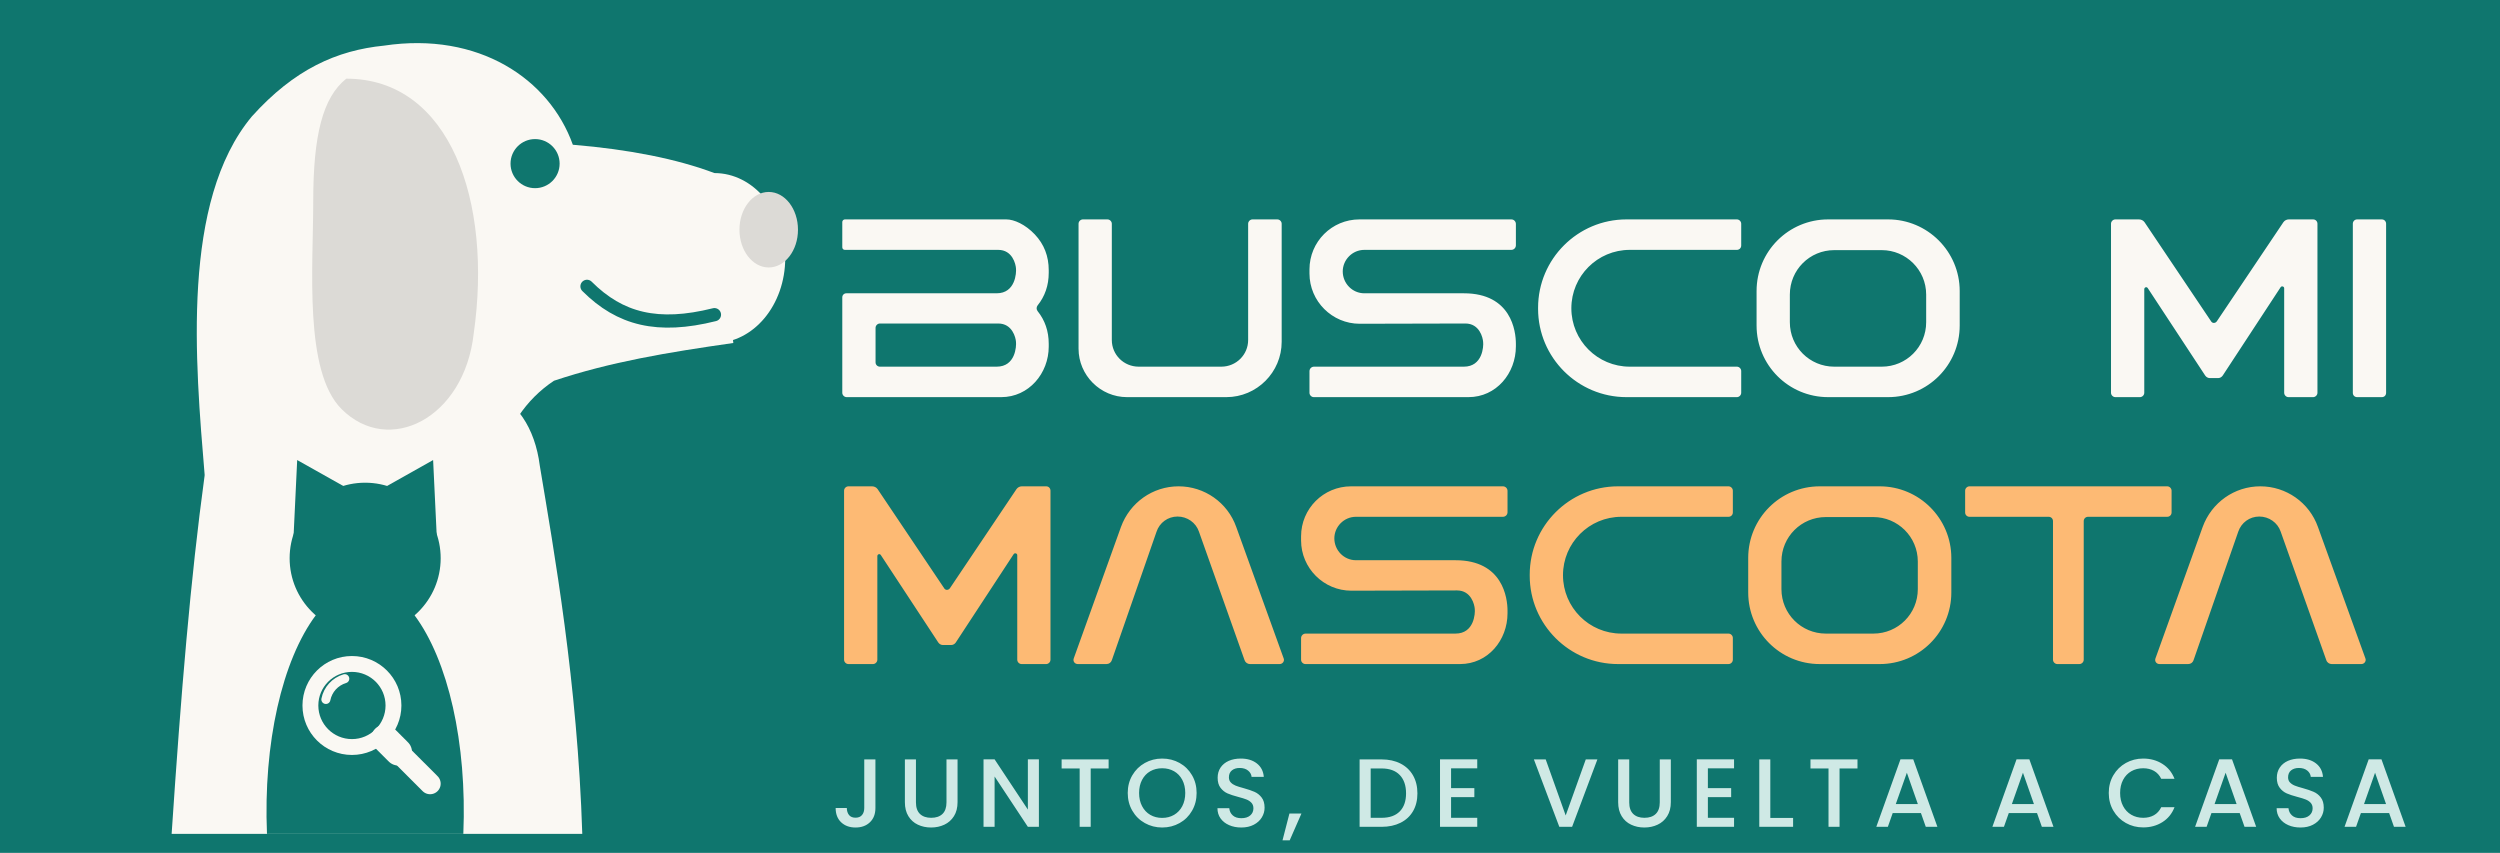
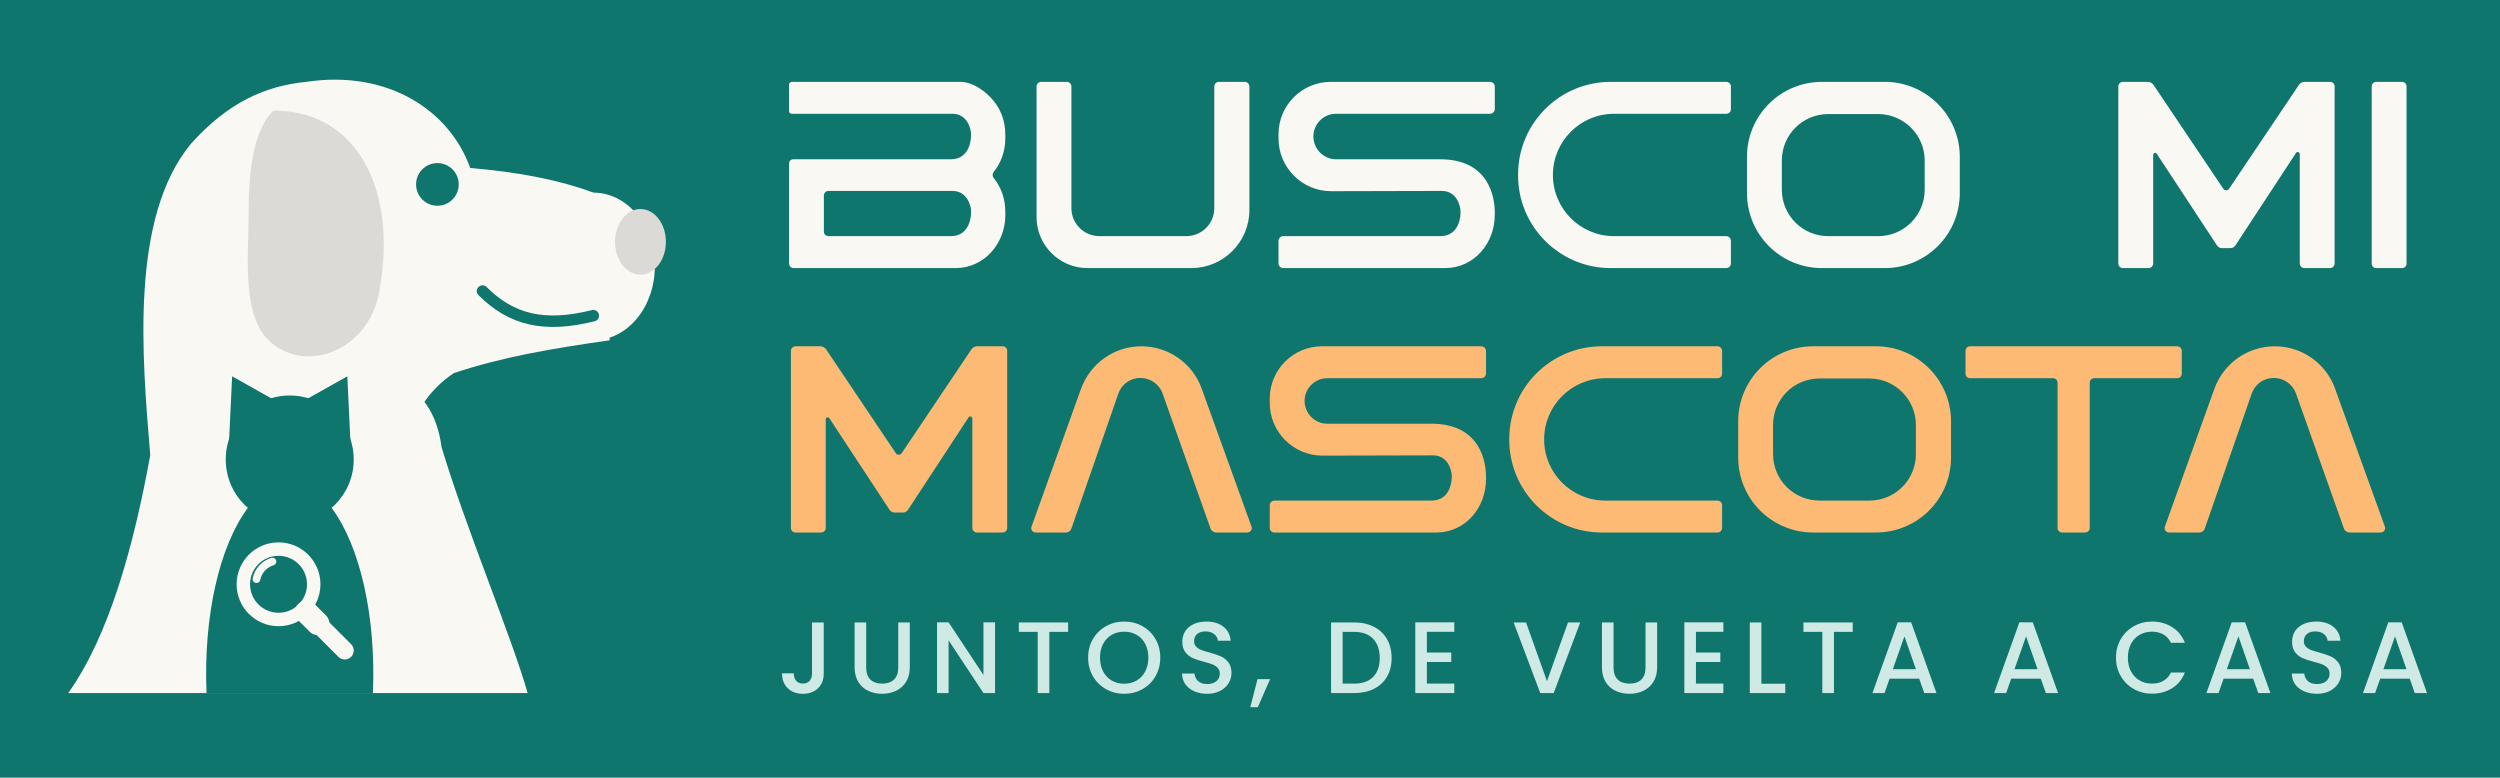
- <svg xmlns="http://www.w3.org/2000/svg" viewBox="0 0 768 262" width="768" height="262" role="img" aria-label="Busco mi mascota. Juntos, de vuelta a casa">
-   <rect width="768" height="262" fill="#0f766e" />
-   <g transform="translate(-6 0) scale(2.416667)">
+ <svg xmlns="http://www.w3.org/2000/svg" viewBox="0 0 733 228" width="733" height="228" role="img" aria-label="Busco mi mascota. Juntos, de vuelta a casa">
+   <rect width="733" height="228" fill="#0f766e" />
+   <g transform="translate(-13.07548 -6.669989) scale(2.004574)">
    <defs>
      <mask id="k1" maskUnits="userSpaceOnUse" x="-20" y="-20" width="260" height="360">
        <rect x="-20" y="-20" width="260" height="360" fill="#fff" />
        <circle cx="130" cy="58" r="5.2" fill="#000" />
        <path d="M168 90 C156 93 148 91 141 84" fill="none" stroke="#000" stroke-width="2.8" stroke-linecap="round" />
-         <g transform="translate(94 200) scale(.8) translate(-30 -100)">
+         <g transform="translate(94 182) scale(.78) translate(-30 -100)">
          <g fill="#000">
            <circle cx="30" cy="27" r="20" />
            <path d="M11 22 L12 1 L28 10 Z" />
            <path d="M49 22 L48 1 L32 10 Z" />
            <path d="M17 42 C8 54 3 76 4 100 L56 100 C57 76 52 54 43 42 Z" />
          </g>
        </g>
      </mask>
    </defs>
-     <g transform="translate(-7.5 -14) scale(.6)">
+     <g transform="translate(-7.5 -4.5) scale(.6)">
      <g mask="url(#k1)">
        <g fill="#faf8f3">
          <path d="M60 124 C58 100 55 66 70 48 C79 38 88 34 98 33 C118 30 133 40 138 54 C150 55 160 57 168 60 L172 96 C158 98 146 100 134 104 C128 108 124 114 122 122 L100 134 Z" />
          <ellipse cx="168" cy="78" rx="15" ry="18" />
-           <path d="M60 124 C57 146 55 170 53 200 L140 200 C139 168 134 140 131 122 C130 114 126 108 120 106 L100 96 Z" />
+           <path d="M60 124 C56 146 50 168 40 182 L152 182 C148 168 137 142 131 122 C130 114 126 108 120 106 L100 96 Z" />
          <ellipse cx="179.5" cy="72" rx="6.2" ry="8" fill="#dcdad6" />
-           <path fill="#dcdad6" d="M90 40 C112 40 121 66 117 94 C115 112 99 120 89 110 C81 102 83 80 83 66 C83 52 85 44 90 40 Z" />
+           <path fill="#dcdad6" d="M90 40 C111 40 120 60 116 83 C114 98 99 104 90 97 C82 91 84 76 84 64 C84 52 86 44 90 40 Z" />
        </g>
      </g>
-       <g transform="translate(94 200) scale(.8) translate(-30 -100)" fill="none" stroke="#faf8f3" stroke-linecap="round">
+       <g transform="translate(94 182) scale(.78) translate(-30 -100)" fill="none" stroke="#faf8f3" stroke-linecap="round">
        <circle cx="26.5" cy="66" r="11" stroke-width="4.2" />
        <path d="M19.6 64.4 A7.2 7.2 0 0 1 24.6 58.9" stroke-width="2.4" />
        <line x1="35.2" y1="74.7" x2="38.8" y2="78.3" stroke-width="7.2" />
        <line x1="39.6" y1="79.1" x2="47.2" y2="86.7" stroke-width="5.6" />
      </g>
    </g>
  </g>
-   <path fill="#faf8f3" d="M322.17 83.78L322.17 83C322.17 78.71 320.76 75.04 317.88 72C314.99 68.96 311.56 67.4 309.14 67.4L259.53 67.4C259.14 67.4 258.75 67.79 258.75 68.18L258.75 75.98C258.75 76.45 259.14 76.76 259.53 76.76L306.65 76.76C311.01 76.76 312.03 81.13 312.11 82.45C312.26 83.78 311.95 90.1 306.18 90.1L260 90.1C259.3 90.1 258.75 90.64 258.75 91.35L258.75 120.67C258.75 121.38 259.38 122 260.08 122L307.58 122C316.08 122 322.17 114.67 322.17 106.48L322.17 105.62C322.17 101.72 321 98.37 318.74 95.56C318.35 95.01 318.35 94.39 318.74 93.84C321 91.03 322.17 87.68 322.17 83.78M306.18 112.64L270.3 112.64C269.6 112.64 268.97 112.09 268.97 111.31L268.97 100.71C268.97 100 269.6 99.38 270.3 99.38L306.65 99.38C311.01 99.38 312.03 103.75 312.11 105C312.26 106.4 311.95 112.64 306.18 112.64M392.4 67.4L384.76 67.4C384.06 67.4 383.43 68.02 383.43 68.73L383.43 104.45C383.43 108.97 379.77 112.64 375.17 112.64L349.82 112.64C345.21 112.64 341.55 108.97 341.55 104.45L341.55 68.73C341.55 68.02 340.92 67.4 340.22 67.4L332.66 67.4C331.95 67.4 331.33 68.02 331.33 68.73L331.33 107.1C331.33 115.29 338.04 122 346.23 122L376.73 122C386.09 122 393.73 114.36 393.73 105L393.73 68.73C393.73 68.02 393.11 67.4 392.4 67.4M419.12 90.1C415.45 90.1 412.49 87.06 412.49 83.39C412.49 79.8 415.45 76.76 419.12 76.76L464.28 76.76C465.06 76.76 465.68 76.14 465.68 75.36L465.68 68.8C465.68 68.02 465.06 67.4 464.28 67.4L417.63 67.4C409.13 67.4 402.27 74.26 402.27 82.77L402.27 84.01C402.27 92.52 409.21 99.46 417.71 99.46L450.16 99.38C454.53 99.38 455.54 103.75 455.62 105.07C455.78 106.4 455.46 112.64 449.69 112.64L403.67 112.64C402.89 112.64 402.27 113.26 402.27 114.04L402.27 120.67C402.27 121.38 402.89 122 403.59 122L451.1 122C459.68 122 465.68 114.67 465.68 106.4L465.68 105.62C465.68 101.72 464.28 90.1 449.69 90.1M500.66 76.76L533.58 76.76C534.28 76.76 534.9 76.21 534.9 75.43L534.9 68.73C534.9 68.02 534.28 67.4 533.58 67.4L499.65 67.4C484.67 67.4 472.5 79.57 472.5 94.54L472.5 94.86C472.5 109.83 484.67 122 499.65 122L533.58 122C534.28 122 534.9 121.38 534.9 120.67L534.9 113.97C534.9 113.26 534.28 112.64 533.58 112.64L500.66 112.64C490.76 112.64 482.72 104.61 482.72 94.7C482.72 84.79 490.76 76.76 500.66 76.76M580.02 67.4L561.62 67.4C549.45 67.4 539.62 77.23 539.62 89.4L539.62 100C539.62 112.17 549.45 122 561.62 122L580.02 122C592.19 122 602.02 112.17 602.02 100L602.02 89.4C602.02 77.23 592.11 67.4 580.02 67.4M591.72 98.99C591.72 106.56 585.64 112.64 578.07 112.64L563.49 112.64C555.92 112.64 549.84 106.56 549.84 98.99L549.84 90.49C549.84 82.92 555.92 76.84 563.49 76.84L578.07 76.84C585.56 76.84 591.72 82.92 591.72 90.49M703.1 67.4C702.48 67.4 701.85 67.71 701.46 68.26L681.03 98.68C680.56 99.38 679.62 99.38 679.23 98.68L658.8 68.26C658.41 67.71 657.78 67.4 657.08 67.4L649.83 67.4C649.13 67.4 648.5 68.02 648.5 68.73L648.5 120.67C648.5 121.38 649.13 122 649.83 122L657.39 122C658.1 122 658.72 121.38 658.72 120.67L658.72 88.85C658.72 88.23 659.5 87.99 659.81 88.54L677.44 115.37C677.75 115.84 678.3 116.15 678.84 116.15L681.42 116.15C681.96 116.15 682.51 115.84 682.82 115.37L700.61 88.23C700.92 87.76 701.7 87.99 701.7 88.54L701.7 120.67C701.7 121.38 702.32 122 703.02 122L710.59 122C711.29 122 711.92 121.38 711.92 120.67L711.92 68.73C711.92 68.02 711.37 67.4 710.59 67.4M731.69 122C732.47 122 733.01 121.45 733.01 120.67L733.01 68.73C733.01 68.02 732.47 67.4 731.69 67.4L724.12 67.4C723.34 67.4 722.79 68.02 722.79 68.73L722.79 120.67C722.79 121.45 723.34 122 724.12 122" />
-   <path fill="#fdba74" d="M313.9 149.4C313.28 149.4 312.65 149.71 312.26 150.26L291.83 180.68C291.36 181.38 290.42 181.38 290.03 180.68L269.6 150.26C269.21 149.71 268.58 149.4 267.88 149.4L260.63 149.4C259.92 149.4 259.3 150.02 259.3 150.73L259.3 202.67C259.3 203.38 259.92 204 260.63 204L268.19 204C268.89 204 269.52 203.38 269.52 202.67L269.52 170.85C269.52 170.23 270.3 169.99 270.61 170.54L288.24 197.37C288.55 197.84 289.1 198.15 289.64 198.15L292.22 198.15C292.76 198.15 293.31 197.84 293.62 197.37L311.4 170.23C311.72 169.76 312.5 169.99 312.5 170.54L312.5 202.67C312.5 203.38 313.12 204 313.82 204L321.39 204C322.09 204 322.71 203.38 322.71 202.67L322.71 150.73C322.71 150.02 322.17 149.4 321.39 149.4M394.35 202.28L379.77 161.88C377.12 154.39 370.02 149.4 362.06 149.4C354.11 149.4 347.09 154.39 344.36 161.88L329.85 202.28C329.54 203.14 330.16 204 331.1 204L339.91 204C340.69 204 341.31 203.53 341.55 202.83L355.28 163.36C356.21 160.55 358.79 158.68 361.75 158.68C364.71 158.68 367.37 160.55 368.3 163.28L382.34 202.83C382.58 203.53 383.28 204 383.98 204L393.11 204C394.04 204 394.67 203.06 394.35 202.28M416.54 172.1C412.88 172.1 409.91 169.06 409.91 165.39C409.91 161.8 412.88 158.76 416.54 158.76L461.7 158.76C462.48 158.76 463.11 158.14 463.11 157.36L463.11 150.8C463.11 150.02 462.48 149.4 461.7 149.4L415.06 149.4C406.56 149.4 399.69 156.26 399.69 164.77L399.69 166.01C399.69 174.52 406.64 181.46 415.14 181.46L447.59 181.38C451.95 181.38 452.97 185.75 453.05 187.07C453.2 188.4 452.89 194.64 447.12 194.64L401.1 194.64C400.32 194.64 399.69 195.26 399.69 196.04L399.69 202.67C399.69 203.38 400.32 204 401.02 204L448.52 204C457.1 204 463.11 196.67 463.11 188.4L463.11 187.62C463.11 183.72 461.7 172.1 447.12 172.1M498.09 158.76L531 158.76C531.71 158.76 532.33 158.21 532.33 157.43L532.33 150.73C532.33 150.02 531.71 149.4 531 149.4L497.07 149.4C482.1 149.4 469.93 161.57 469.93 176.54L469.93 176.86C469.93 191.83 482.1 204 497.07 204L531 204C531.71 204 532.33 203.38 532.33 202.67L532.33 195.97C532.33 195.26 531.71 194.64 531 194.64L498.09 194.64C488.18 194.64 480.15 186.61 480.15 176.7C480.15 166.79 488.18 158.76 498.09 158.76M577.45 149.4L559.04 149.4C546.87 149.4 537.05 159.23 537.05 171.4L537.05 182C537.05 194.17 546.87 204 559.04 204L577.45 204C589.62 204 599.45 194.17 599.45 182L599.45 171.4C599.45 159.23 589.54 149.4 577.45 149.4M589.15 180.99C589.15 188.56 583.07 194.64 575.5 194.64L560.91 194.64C553.35 194.64 547.26 188.56 547.26 180.99L547.26 172.49C547.26 164.92 553.35 158.84 560.91 158.84L575.5 158.84C582.99 158.84 589.15 164.92 589.15 172.49M605.02 149.4C604.32 149.4 603.69 150.02 603.69 150.73L603.69 157.43C603.69 158.21 604.32 158.76 605.02 158.76L629.36 158.76C630.14 158.76 630.68 159.38 630.68 160.09L630.68 202.67C630.68 203.38 631.31 204 632.01 204L638.79 204C639.5 204 640.12 203.38 640.12 202.67L640.12 160.09C640.12 159.38 640.67 158.76 641.45 158.76L665.78 158.76C666.48 158.76 667.11 158.21 667.11 157.43L667.11 150.73C667.11 150.02 666.48 149.4 665.78 149.4M726.66 202.28L712.07 161.88C709.42 154.39 702.32 149.4 694.37 149.4C686.41 149.4 679.39 154.39 676.66 161.88L662.15 202.28C661.84 203.14 662.46 204 663.4 204L672.21 204C672.99 204 673.62 203.53 673.85 202.83L687.58 163.36C688.52 160.55 691.09 158.68 694.05 158.68C697.02 158.68 699.67 160.55 700.61 163.28L714.65 202.83C714.88 203.53 715.58 204 716.28 204L725.41 204C726.35 204 726.97 203.06 726.66 202.28" />
-   <path fill="#cfe9e5" d="M265.5 233.29L268.93 233.29L268.93 248.22Q268.93 250.99 267.24 252.6Q265.56 254.21 262.82 254.21L262.82 254.21Q260.08 254.21 258.39 252.6Q256.71 250.99 256.71 248.22L256.71 248.22L260.14 248.22Q260.17 249.59 260.84 250.4Q261.51 251.2 262.82 251.2L262.82 251.2Q264.13 251.2 264.81 250.38Q265.5 249.56 265.5 248.22L265.5 248.22L265.5 233.29M277.98 233.29L281.38 233.29L281.38 246.49Q281.38 248.85 282.61 250.04Q283.85 251.23 286.06 251.23L286.06 251.23Q288.29 251.23 289.53 250.04Q290.76 248.85 290.76 246.49L290.76 246.49L290.76 233.29L294.16 233.29L294.16 246.43Q294.16 248.97 293.06 250.72Q291.95 252.48 290.11 253.34Q288.26 254.21 286.03 254.21L286.03 254.21Q283.79 254.21 281.96 253.34Q280.13 252.48 279.05 250.72Q277.98 248.97 277.98 246.43L277.98 246.43L277.98 233.29M319.15 233.27L319.15 254L315.76 254L305.54 238.54L305.54 254L302.14 254L302.14 233.27L305.54 233.27L315.76 248.7L315.76 233.27L319.15 233.27M326.13 233.29L340.57 233.29L340.57 236.07L335.06 236.07L335.06 254L331.67 254L331.67 236.07L326.13 236.07L326.13 233.29M357.02 254.21Q354.13 254.21 351.7 252.85Q349.27 251.5 347.86 249.07Q346.44 246.64 346.44 243.6L346.44 243.6Q346.44 240.56 347.86 238.15Q349.27 235.74 351.7 234.38Q354.13 233.03 357.02 233.03L357.02 233.03Q359.94 233.03 362.37 234.38Q364.79 235.74 366.19 238.15Q367.6 240.56 367.6 243.6L367.6 243.6Q367.6 246.64 366.19 249.07Q364.79 251.5 362.37 252.85Q359.94 254.21 357.02 254.21L357.02 254.21M357.02 251.26Q359.07 251.26 360.68 250.32Q362.29 249.38 363.2 247.64Q364.11 245.9 364.11 243.6L364.11 243.6Q364.11 241.31 363.2 239.58Q362.29 237.85 360.68 236.93Q359.07 236.01 357.02 236.01L357.02 236.01Q354.96 236.01 353.35 236.93Q351.75 237.85 350.84 239.58Q349.93 241.31 349.93 243.6L349.93 243.6Q349.93 245.9 350.84 247.64Q351.75 249.38 353.35 250.32Q354.96 251.26 357.02 251.26L357.02 251.26M381.33 254.21Q379.24 254.21 377.58 253.48Q375.91 252.75 374.95 251.41Q374 250.07 374 248.28L374 248.28L377.63 248.28Q377.75 249.62 378.69 250.48Q379.63 251.35 381.33 251.35L381.33 251.35Q383.09 251.35 384.07 250.5Q385.05 249.65 385.05 248.31L385.05 248.31Q385.05 247.27 384.44 246.61Q383.83 245.96 382.92 245.6Q382.01 245.24 380.41 244.82L380.41 244.82Q378.38 244.29 377.11 243.74Q375.85 243.19 374.95 242.02Q374.06 240.86 374.06 238.93L374.06 238.93Q374.06 237.14 374.95 235.8Q375.85 234.46 377.46 233.74Q379.06 233.03 381.18 233.03L381.18 233.03Q384.19 233.03 386.11 234.53Q388.03 236.04 388.24 238.66L388.24 238.66L384.49 238.66Q384.4 237.53 383.41 236.72Q382.43 235.92 380.82 235.92L380.82 235.92Q379.36 235.92 378.44 236.66Q377.52 237.41 377.52 238.81L377.52 238.81Q377.52 239.76 378.1 240.37Q378.68 240.98 379.57 241.34Q380.47 241.7 382.01 242.11L382.01 242.11Q384.07 242.68 385.37 243.25Q386.66 243.81 387.57 244.99Q388.48 246.16 388.48 248.13L388.48 248.13Q388.48 249.71 387.63 251.11Q386.78 252.51 385.16 253.36Q383.53 254.21 381.33 254.21L381.33 254.21M396.11 249.92L399.8 249.92L396.2 258.14L393.99 258.14L396.11 249.92M424.44 233.29Q427.74 233.29 430.23 234.56Q432.72 235.83 434.08 238.2Q435.43 240.56 435.43 243.72L435.43 243.72Q435.43 246.88 434.08 249.2Q432.72 251.53 430.23 252.76Q427.74 254 424.44 254L424.44 254L417.67 254L417.67 233.29L424.44 233.29M424.44 251.23Q428.07 251.23 430.01 249.26Q431.94 247.3 431.94 243.72L431.94 243.72Q431.94 240.12 430.01 238.09Q428.07 236.07 424.44 236.07L424.44 236.07L421.07 236.07L421.07 251.23L424.44 251.23M453.81 236.04L445.77 236.04L445.77 242.11L452.92 242.11L452.92 244.88L445.77 244.88L445.77 251.23L453.81 251.23L453.81 254L442.37 254L442.37 233.27L453.81 233.27L453.81 236.04M487.15 233.29L490.72 233.29L482.95 254L479.02 254L471.21 233.29L474.84 233.29L480.98 250.51L487.15 233.29M497.1 233.29L500.5 233.29L500.5 246.49Q500.5 248.85 501.73 250.04Q502.97 251.23 505.17 251.23L505.17 251.23Q507.41 251.23 508.64 250.04Q509.88 248.85 509.88 246.49L509.88 246.49L509.88 233.29L513.28 233.29L513.28 246.43Q513.28 248.97 512.17 250.72Q511.07 252.48 509.22 253.34Q507.38 254.21 505.14 254.21L505.14 254.21Q502.91 254.21 501.08 253.34Q499.24 252.48 498.17 250.72Q497.1 248.97 497.1 246.43L497.1 246.43L497.1 233.29M532.7 236.04L524.66 236.04L524.66 242.11L531.81 242.11L531.81 244.88L524.66 244.88L524.66 251.23L532.7 251.23L532.7 254L521.26 254L521.26 233.27L532.7 233.27L532.7 236.04M543.84 233.29L543.84 251.26L550.84 251.26L550.84 254L540.45 254L540.45 233.29L543.84 233.29M556.18 233.29L570.62 233.29L570.62 236.07L565.11 236.07L565.11 254L561.72 254L561.72 236.07L556.18 236.07L556.18 233.29M591.6 254L590.11 249.77L581.44 249.77L579.95 254L576.4 254L583.82 233.27L587.75 233.27L595.17 254L591.6 254M582.39 247L589.16 247L585.79 237.38L582.39 247M627.26 254L625.77 249.77L617.1 249.77L615.61 254L612.06 254L619.48 233.27L623.42 233.27L630.83 254L627.26 254M618.05 247L624.82 247L621.45 237.38L618.05 247M647.81 243.6Q647.81 240.56 649.23 238.15Q650.65 235.74 653.07 234.38Q655.5 233.03 658.39 233.03L658.39 233.03Q661.7 233.03 664.27 234.65Q666.85 236.27 668.01 239.25L668.01 239.25L663.93 239.25Q663.13 237.61 661.7 236.81Q660.27 236.01 658.39 236.01L658.39 236.01Q656.34 236.01 654.73 236.93Q653.12 237.85 652.21 239.58Q651.3 241.31 651.3 243.6L651.3 243.6Q651.3 245.9 652.21 247.62Q653.12 249.35 654.73 250.29Q656.34 251.23 658.39 251.23L658.39 251.23Q660.27 251.23 661.7 250.43Q663.13 249.62 663.93 247.98L663.93 247.98L668.01 247.98Q666.85 250.96 664.27 252.57Q661.7 254.18 658.39 254.18L658.39 254.18Q655.47 254.18 653.06 252.82Q650.65 251.47 649.23 249.05Q647.81 246.64 647.81 243.6L647.81 243.6M689.52 254L688.03 249.77L679.36 249.77L677.87 254L674.33 254L681.75 233.27L685.68 233.27L693.1 254L689.52 254M680.32 247L687.08 247L683.71 237.38L680.32 247M706.71 254.21Q704.63 254.21 702.96 253.48Q701.29 252.75 700.34 251.41Q699.38 250.07 699.38 248.28L699.38 248.28L703.02 248.28Q703.14 249.62 704.08 250.48Q705.01 251.35 706.71 251.35L706.71 251.35Q708.47 251.35 709.45 250.5Q710.44 249.65 710.44 248.31L710.44 248.31Q710.44 247.27 709.83 246.61Q709.22 245.96 708.31 245.6Q707.4 245.24 705.79 244.82L705.79 244.82Q703.76 244.29 702.5 243.74Q701.23 243.19 700.34 242.02Q699.44 240.86 699.44 238.93L699.44 238.93Q699.44 237.14 700.34 235.8Q701.23 234.46 702.84 233.74Q704.45 233.03 706.56 233.03L706.56 233.03Q709.57 233.03 711.49 234.53Q713.42 236.04 713.62 238.66L713.62 238.66L709.87 238.66Q709.78 237.53 708.8 236.72Q707.82 235.92 706.21 235.92L706.21 235.92Q704.75 235.92 703.82 236.66Q702.9 237.41 702.9 238.81L702.9 238.81Q702.9 239.76 703.48 240.37Q704.06 240.98 704.96 241.34Q705.85 241.7 707.4 242.11L707.4 242.11Q709.45 242.68 710.75 243.25Q712.05 243.81 712.95 244.99Q713.86 246.16 713.86 248.13L713.86 248.13Q713.86 249.71 713.01 251.11Q712.16 252.51 710.54 253.36Q708.92 254.21 706.71 254.21L706.71 254.21M735.43 254L733.94 249.77L725.27 249.77L723.78 254L720.24 254L727.66 233.27L731.59 233.27L739.01 254L735.43 254M726.23 247L732.99 247L729.62 237.38L726.23 247" />
+   <path fill="#faf8f3" d="M294.76 40.38L294.76 39.6C294.76 35.31 293.36 31.64 290.47 28.6C287.58 25.56 284.15 24 281.73 24L232.13 24C231.74 24 231.35 24.39 231.35 24.78L231.35 32.58C231.35 33.05 231.74 33.36 232.13 33.36L279.24 33.36C283.61 33.36 284.62 37.73 284.7 39.05C284.85 40.38 284.54 46.7 278.77 46.7L232.59 46.7C231.89 46.7 231.35 47.24 231.35 47.95L231.35 77.27C231.35 77.98 231.97 78.6 232.67 78.6L280.17 78.6C288.68 78.6 294.76 71.27 294.76 63.08L294.76 62.22C294.76 58.32 293.59 54.97 291.33 52.16C290.94 51.61 290.94 50.99 291.33 50.44C293.59 47.63 294.76 44.28 294.76 40.38M278.77 69.24L242.89 69.24C242.19 69.24 241.56 68.69 241.56 67.91L241.56 57.31C241.56 56.6 242.19 55.98 242.89 55.98L279.24 55.98C283.61 55.98 284.62 60.35 284.7 61.6C284.85 63 284.54 69.24 278.77 69.24M365 24L357.35 24C356.65 24 356.03 24.62 356.03 25.33L356.03 61.05C356.03 65.57 352.36 69.24 347.76 69.24L322.41 69.24C317.81 69.24 314.14 65.57 314.14 61.05L314.14 25.33C314.14 24.62 313.52 24 312.81 24L305.25 24C304.55 24 303.92 24.62 303.92 25.33L303.92 63.7C303.92 71.89 310.63 78.6 318.82 78.6L349.32 78.6C358.68 78.6 366.32 70.96 366.32 61.6L366.32 25.33C366.32 24.62 365.7 24 365 24M391.71 46.7C388.04 46.7 385.08 43.66 385.08 39.99C385.08 36.4 388.04 33.36 391.71 33.36L436.87 33.36C437.65 33.36 438.27 32.74 438.27 31.96L438.27 25.4C438.27 24.62 437.65 24 436.87 24L390.23 24C381.72 24 374.86 30.86 374.86 39.37L374.86 40.61C374.86 49.12 381.8 56.06 390.3 56.06L422.75 55.98C427.12 55.98 428.13 60.35 428.21 61.67C428.37 63 428.06 69.24 422.28 69.24L376.26 69.24C375.48 69.24 374.86 69.86 374.86 70.64L374.86 77.27C374.86 77.98 375.48 78.6 376.19 78.6L423.69 78.6C432.27 78.6 438.27 71.27 438.27 63L438.27 62.22C438.27 58.32 436.87 46.7 422.28 46.7M473.25 33.36L506.17 33.36C506.87 33.36 507.5 32.81 507.5 32.03L507.5 25.33C507.5 24.62 506.87 24 506.17 24L472.24 24C457.26 24 445.1 36.17 445.1 51.14L445.1 51.46C445.1 66.43 457.26 78.6 472.24 78.6L506.17 78.6C506.87 78.6 507.5 77.98 507.5 77.27L507.5 70.57C507.5 69.86 506.87 69.24 506.17 69.24L473.25 69.24C463.35 69.24 455.31 61.21 455.31 51.3C455.31 41.39 463.35 33.36 473.25 33.36M552.62 24L534.21 24C522.04 24 512.21 33.83 512.21 46L512.21 56.6C512.21 68.77 522.04 78.6 534.21 78.6L552.62 78.6C564.78 78.6 574.61 68.77 574.61 56.6L574.61 46C574.61 33.83 564.71 24 552.62 24M564.32 55.59C564.32 63.16 558.23 69.24 550.67 69.24L536.08 69.24C528.51 69.24 522.43 63.16 522.43 55.59L522.43 47.09C522.43 39.52 528.51 33.44 536.08 33.44L550.67 33.44C558.15 33.44 564.32 39.52 564.32 47.09M675.69 24C675.07 24 674.45 24.31 674.06 24.86L653.62 55.28C653.15 55.98 652.22 55.98 651.83 55.28L631.39 24.86C631 24.31 630.38 24 629.67 24L622.42 24C621.72 24 621.09 24.62 621.09 25.33L621.09 77.27C621.09 77.98 621.72 78.6 622.42 78.6L629.99 78.6C630.69 78.6 631.31 77.98 631.31 77.27L631.31 45.45C631.31 44.83 632.09 44.59 632.4 45.14L650.03 71.97C650.34 72.44 650.89 72.75 651.44 72.75L654.01 72.75C654.56 72.75 655.1 72.44 655.41 71.97L673.2 44.83C673.51 44.36 674.29 44.59 674.29 45.14L674.29 77.27C674.29 77.98 674.91 78.6 675.62 78.6L683.18 78.6C683.88 78.6 684.51 77.98 684.51 77.27L684.51 25.33C684.51 24.62 683.96 24 683.18 24M704.28 78.6C705.06 78.6 705.6 78.05 705.6 77.27L705.6 25.33C705.6 24.62 705.06 24 704.28 24L696.71 24C695.93 24 695.39 24.62 695.39 25.33L695.39 77.27C695.39 78.05 695.93 78.6 696.71 78.6" />
+   <path fill="#fdba74" d="M286.49 101.53C285.87 101.53 285.24 101.84 284.85 102.39L264.42 132.81C263.95 133.51 263.01 133.51 262.62 132.81L242.19 102.39C241.8 101.84 241.17 101.53 240.47 101.53L233.22 101.53C232.52 101.53 231.89 102.16 231.89 102.86L231.89 154.81C231.89 155.51 232.52 156.13 233.22 156.13L240.78 156.13C241.49 156.13 242.11 155.51 242.11 154.81L242.11 122.98C242.11 122.36 242.89 122.12 243.2 122.67L260.83 149.5C261.14 149.97 261.69 150.28 262.23 150.28L264.81 150.28C265.35 150.28 265.9 149.97 266.21 149.5L284 122.36C284.31 121.89 285.09 122.12 285.09 122.67L285.09 154.81C285.09 155.51 285.71 156.13 286.41 156.13L293.98 156.13C294.68 156.13 295.31 155.51 295.31 154.81L295.31 102.86C295.31 102.16 294.76 101.53 293.98 101.53M366.95 154.42L352.36 114.01C349.71 106.52 342.61 101.53 334.65 101.53C326.7 101.53 319.68 106.52 316.95 114.01L302.44 154.42C302.13 155.27 302.75 156.13 303.69 156.13L312.5 156.13C313.28 156.13 313.91 155.66 314.14 154.96L327.87 115.49C328.8 112.69 331.38 110.81 334.34 110.81C337.31 110.81 339.96 112.69 340.89 115.42L354.93 154.96C355.17 155.66 355.87 156.13 356.57 156.13L365.7 156.13C366.63 156.13 367.26 155.2 366.95 154.42M389.13 124.23C385.47 124.23 382.5 121.19 382.5 117.52C382.5 113.93 385.47 110.89 389.13 110.89L434.3 110.89C435.08 110.89 435.7 110.27 435.7 109.49L435.7 102.94C435.7 102.16 435.08 101.53 434.3 101.53L387.65 101.53C379.15 101.53 372.29 108.4 372.29 116.9L372.29 118.15C372.29 126.65 379.23 133.59 387.73 133.59L420.18 133.51C424.55 133.51 425.56 137.88 425.64 139.21C425.79 140.53 425.48 146.77 419.71 146.77L373.69 146.77C372.91 146.77 372.29 147.4 372.29 148.18L372.29 154.81C372.29 155.51 372.91 156.13 373.61 156.13L421.11 156.13C429.69 156.13 435.7 148.8 435.7 140.53L435.7 139.75C435.7 135.85 434.3 124.23 419.71 124.23M470.68 110.89L503.6 110.89C504.3 110.89 504.92 110.35 504.92 109.57L504.92 102.86C504.92 102.16 504.3 101.53 503.6 101.53L469.67 101.53C454.69 101.53 442.52 113.7 442.52 128.68L442.52 128.99C442.52 143.96 454.69 156.13 469.67 156.13L503.6 156.13C504.3 156.13 504.92 155.51 504.92 154.81L504.92 148.1C504.92 147.4 504.3 146.77 503.6 146.77L470.68 146.77C460.77 146.77 452.74 138.74 452.74 128.83C452.74 118.93 460.77 110.89 470.68 110.89M550.04 101.53L531.63 101.53C519.47 101.53 509.64 111.36 509.64 123.53L509.64 134.14C509.64 146.3 519.47 156.13 531.63 156.13L550.04 156.13C562.21 156.13 572.04 146.3 572.04 134.14L572.04 123.53C572.04 111.36 562.13 101.53 550.04 101.53M561.74 133.12C561.74 140.69 555.66 146.77 548.09 146.77L533.51 146.77C525.94 146.77 519.86 140.69 519.86 133.12L519.86 124.62C519.86 117.05 525.94 110.97 533.51 110.97L548.09 110.97C555.58 110.97 561.74 117.05 561.74 124.62M577.61 101.53C576.91 101.53 576.29 102.16 576.29 102.86L576.29 109.57C576.29 110.35 576.91 110.89 577.61 110.89L601.95 110.89C602.73 110.89 603.27 111.52 603.27 112.22L603.27 154.81C603.27 155.51 603.9 156.13 604.6 156.13L611.39 156.13C612.09 156.13 612.71 155.51 612.71 154.81L612.71 112.22C612.71 111.52 613.26 110.89 614.04 110.89L638.37 110.89C639.08 110.89 639.7 110.35 639.7 109.57L639.7 102.86C639.7 102.16 639.08 101.53 638.37 101.53M699.25 154.42L684.66 114.01C682.01 106.52 674.91 101.53 666.96 101.53C659 101.53 651.98 106.52 649.25 114.01L634.74 154.42C634.43 155.27 635.06 156.13 635.99 156.13L644.81 156.13C645.59 156.13 646.21 155.66 646.44 154.96L660.17 115.49C661.11 112.69 663.68 110.81 666.65 110.81C669.61 110.81 672.26 112.69 673.2 115.42L687.24 154.96C687.47 155.66 688.17 156.13 688.88 156.13L698 156.13C698.94 156.13 699.56 155.2 699.25 154.42" />
+   <path fill="#cfe9e5" d="M238.09 182.5L241.52 182.5L241.52 197.43Q241.52 200.2 239.83 201.81Q238.15 203.42 235.41 203.42L235.41 203.42Q232.67 203.42 230.99 201.81Q229.3 200.2 229.3 197.43L229.3 197.43L232.73 197.43Q232.76 198.8 233.43 199.6Q234.1 200.41 235.41 200.41L235.41 200.41Q236.72 200.41 237.41 199.59Q238.09 198.77 238.09 197.43L238.09 197.43L238.09 182.5M250.57 182.5L253.97 182.5L253.97 195.7Q253.97 198.06 255.21 199.25Q256.44 200.44 258.65 200.44L258.65 200.44Q260.88 200.44 262.12 199.25Q263.36 198.06 263.36 195.7L263.36 195.7L263.36 182.5L266.75 182.5L266.75 195.64Q266.75 198.17 265.65 199.93Q264.55 201.69 262.7 202.55Q260.85 203.42 258.62 203.42L258.62 203.42Q256.38 203.42 254.55 202.55Q252.72 201.69 251.65 199.93Q250.57 198.17 250.57 195.64L250.57 195.64L250.57 182.5M291.75 182.47L291.75 203.21L288.35 203.21L278.13 187.75L278.13 203.21L274.74 203.21L274.74 182.47L278.13 182.47L288.35 197.91L288.35 182.47L291.75 182.47M298.72 182.5L313.17 182.5L313.17 185.27L307.66 185.27L307.66 203.21L304.26 203.21L304.26 185.27L298.72 185.27L298.72 182.5M329.61 203.42Q326.72 203.42 324.29 202.06Q321.87 200.71 320.45 198.28Q319.04 195.85 319.04 192.81L319.04 192.81Q319.04 189.77 320.45 187.36Q321.87 184.95 324.29 183.59Q326.72 182.24 329.61 182.24L329.61 182.24Q332.53 182.24 334.96 183.59Q337.39 184.95 338.79 187.36Q340.19 189.77 340.19 192.81L340.19 192.81Q340.19 195.85 338.79 198.28Q337.39 200.71 334.96 202.06Q332.53 203.42 329.61 203.42L329.61 203.42M329.61 200.47Q331.67 200.47 333.28 199.53Q334.88 198.59 335.79 196.85Q336.7 195.11 336.7 192.81L336.7 192.81Q336.7 190.52 335.79 188.79Q334.88 187.06 333.28 186.14Q331.67 185.21 329.61 185.21L329.61 185.21Q327.56 185.21 325.95 186.14Q324.34 187.06 323.43 188.79Q322.52 190.52 322.52 192.81L322.52 192.81Q322.52 195.11 323.43 196.85Q324.34 198.59 325.95 199.53Q327.56 200.47 329.61 200.47L329.61 200.47M353.92 203.42Q351.84 203.42 350.17 202.69Q348.5 201.96 347.55 200.62Q346.59 199.28 346.59 197.49L346.59 197.49L350.23 197.49Q350.35 198.83 351.28 199.69Q352.22 200.56 353.92 200.56L353.92 200.56Q355.68 200.56 356.66 199.71Q357.65 198.86 357.65 197.52L357.65 197.52Q357.65 196.48 357.03 195.82Q356.42 195.17 355.52 194.81Q354.61 194.45 353 194.03L353 194.03Q350.97 193.5 349.71 192.95Q348.44 192.39 347.55 191.23Q346.65 190.07 346.65 188.13L346.65 188.13Q346.65 186.35 347.55 185.01Q348.44 183.67 350.05 182.95Q351.66 182.24 353.77 182.24L353.77 182.24Q356.78 182.24 358.7 183.74Q360.62 185.24 360.83 187.87L360.83 187.87L357.08 187.87Q356.99 186.73 356.01 185.93Q355.02 185.13 353.42 185.13L353.42 185.13Q351.96 185.13 351.03 185.87Q350.11 186.62 350.11 188.02L350.11 188.02Q350.11 188.97 350.69 189.58Q351.27 190.19 352.16 190.55Q353.06 190.91 354.61 191.32L354.61 191.32Q356.66 191.89 357.96 192.45Q359.25 193.02 360.16 194.2Q361.07 195.37 361.07 197.34L361.07 197.34Q361.07 198.92 360.22 200.32Q359.37 201.72 357.75 202.57Q356.13 203.42 353.92 203.42L353.92 203.42M368.7 199.13L372.39 199.13L368.79 207.35L366.58 207.35L368.7 199.13M397.03 182.5Q400.34 182.5 402.82 183.77Q405.31 185.04 406.67 187.4Q408.02 189.77 408.02 192.93L408.02 192.93Q408.02 196.09 406.67 198.41Q405.31 200.74 402.82 201.97Q400.34 203.21 397.03 203.21L397.03 203.21L390.27 203.21L390.27 182.5L397.03 182.5M397.03 200.44Q400.66 200.44 402.6 198.47Q404.54 196.51 404.54 192.93L404.54 192.93Q404.54 189.33 402.6 187.3Q400.66 185.27 397.03 185.27L397.03 185.27L393.66 185.27L393.66 200.44L397.03 200.44M426.4 185.24L418.36 185.24L418.36 191.32L425.51 191.32L425.51 194.09L418.36 194.09L418.36 200.44L426.4 200.44L426.4 203.21L414.96 203.21L414.96 182.47L426.4 182.47L426.4 185.24M459.74 182.5L463.32 182.5L455.54 203.21L451.61 203.21L443.8 182.5L447.44 182.5L453.57 199.72L459.74 182.5M469.69 182.5L473.09 182.5L473.09 195.7Q473.09 198.06 474.32 199.25Q475.56 200.44 477.77 200.44L477.77 200.44Q480 200.44 481.24 199.25Q482.47 198.06 482.47 195.7L482.47 195.7L482.47 182.5L485.87 182.5L485.87 195.64Q485.87 198.17 484.77 199.93Q483.66 201.69 481.82 202.55Q479.97 203.42 477.74 203.42L477.74 203.42Q475.5 203.42 473.67 202.55Q471.84 201.69 470.76 199.93Q469.69 198.17 469.69 195.64L469.69 195.64L469.69 182.5M505.29 185.24L497.25 185.24L497.25 191.32L504.4 191.32L504.4 194.09L497.25 194.09L497.25 200.44L505.29 200.44L505.29 203.21L493.85 203.21L493.85 182.47L505.29 182.47L505.29 185.24M516.43 182.5L516.43 200.47L523.44 200.47L523.44 203.21L513.04 203.21L513.04 182.5L516.43 182.5M528.77 182.5L543.22 182.5L543.22 185.27L537.71 185.27L537.71 203.21L534.31 203.21L534.31 185.27L528.77 185.27L528.77 182.5M564.19 203.21L562.7 198.98L554.03 198.98L552.54 203.21L549 203.21L556.41 182.47L560.35 182.47L567.77 203.21L564.19 203.21M554.98 196.21L561.75 196.21L558.38 186.59L554.98 196.21M599.85 203.21L598.36 198.98L589.69 198.98L588.2 203.21L584.66 203.21L592.08 182.47L596.01 182.47L603.43 203.21L599.85 203.21M590.65 196.21L597.41 196.21L594.04 186.59L590.65 196.21M620.41 192.81Q620.41 189.77 621.82 187.36Q623.24 184.95 625.67 183.59Q628.09 182.24 630.98 182.24L630.98 182.24Q634.29 182.24 636.87 183.86Q639.44 185.48 640.61 188.46L640.61 188.46L636.52 188.46Q635.72 186.82 634.29 186.02Q632.86 185.21 630.98 185.21L630.98 185.21Q628.93 185.21 627.32 186.14Q625.71 187.06 624.8 188.79Q623.89 190.52 623.89 192.81L623.89 192.81Q623.89 195.11 624.8 196.83Q625.71 198.56 627.32 199.5Q628.93 200.44 630.98 200.44L630.98 200.44Q632.86 200.44 634.29 199.63Q635.72 198.83 636.52 197.19L636.52 197.19L640.61 197.19Q639.44 200.17 636.87 201.78Q634.29 203.39 630.98 203.39L630.98 203.39Q628.06 203.39 625.65 202.03Q623.24 200.68 621.82 198.26Q620.41 195.85 620.41 192.81L620.41 192.81M662.12 203.21L660.63 198.98L651.96 198.98L650.47 203.21L646.92 203.21L654.34 182.47L658.27 182.47L665.69 203.21L662.12 203.21M652.91 196.21L659.67 196.21L656.31 186.59L652.91 196.21M679.31 203.42Q677.22 203.42 675.55 202.69Q673.88 201.96 672.93 200.62Q671.98 199.28 671.98 197.49L671.98 197.49L675.61 197.49Q675.73 198.83 676.67 199.69Q677.61 200.56 679.31 200.56L679.31 200.56Q681.06 200.56 682.05 199.71Q683.03 198.86 683.03 197.52L683.03 197.52Q683.03 196.48 682.42 195.82Q681.81 195.17 680.9 194.81Q679.99 194.45 678.38 194.03L678.38 194.03Q676.36 193.5 675.09 192.95Q673.82 192.39 672.93 191.23Q672.04 190.07 672.04 188.13L672.04 188.13Q672.04 186.35 672.93 185.01Q673.82 183.67 675.43 182.95Q677.04 182.24 679.16 182.24L679.16 182.24Q682.17 182.24 684.09 183.74Q686.01 185.24 686.22 187.87L686.22 187.87L682.46 187.87Q682.37 186.73 681.39 185.93Q680.41 185.13 678.8 185.13L678.8 185.13Q677.34 185.13 676.42 185.87Q675.49 186.62 675.49 188.02L675.49 188.02Q675.49 188.97 676.07 189.58Q676.65 190.19 677.55 190.55Q678.44 190.91 679.99 191.32L679.99 191.32Q682.05 191.89 683.34 192.45Q684.64 193.02 685.55 194.2Q686.46 195.37 686.46 197.34L686.46 197.34Q686.46 198.92 685.61 200.32Q684.76 201.72 683.13 202.57Q681.51 203.42 679.31 203.42L679.31 203.42M708.02 203.21L706.53 198.98L697.87 198.98L696.38 203.21L692.83 203.21L700.25 182.47L704.18 182.47L711.6 203.21L708.02 203.21M698.82 196.21L705.58 196.21L702.22 186.59L698.82 196.21" />
</svg>
